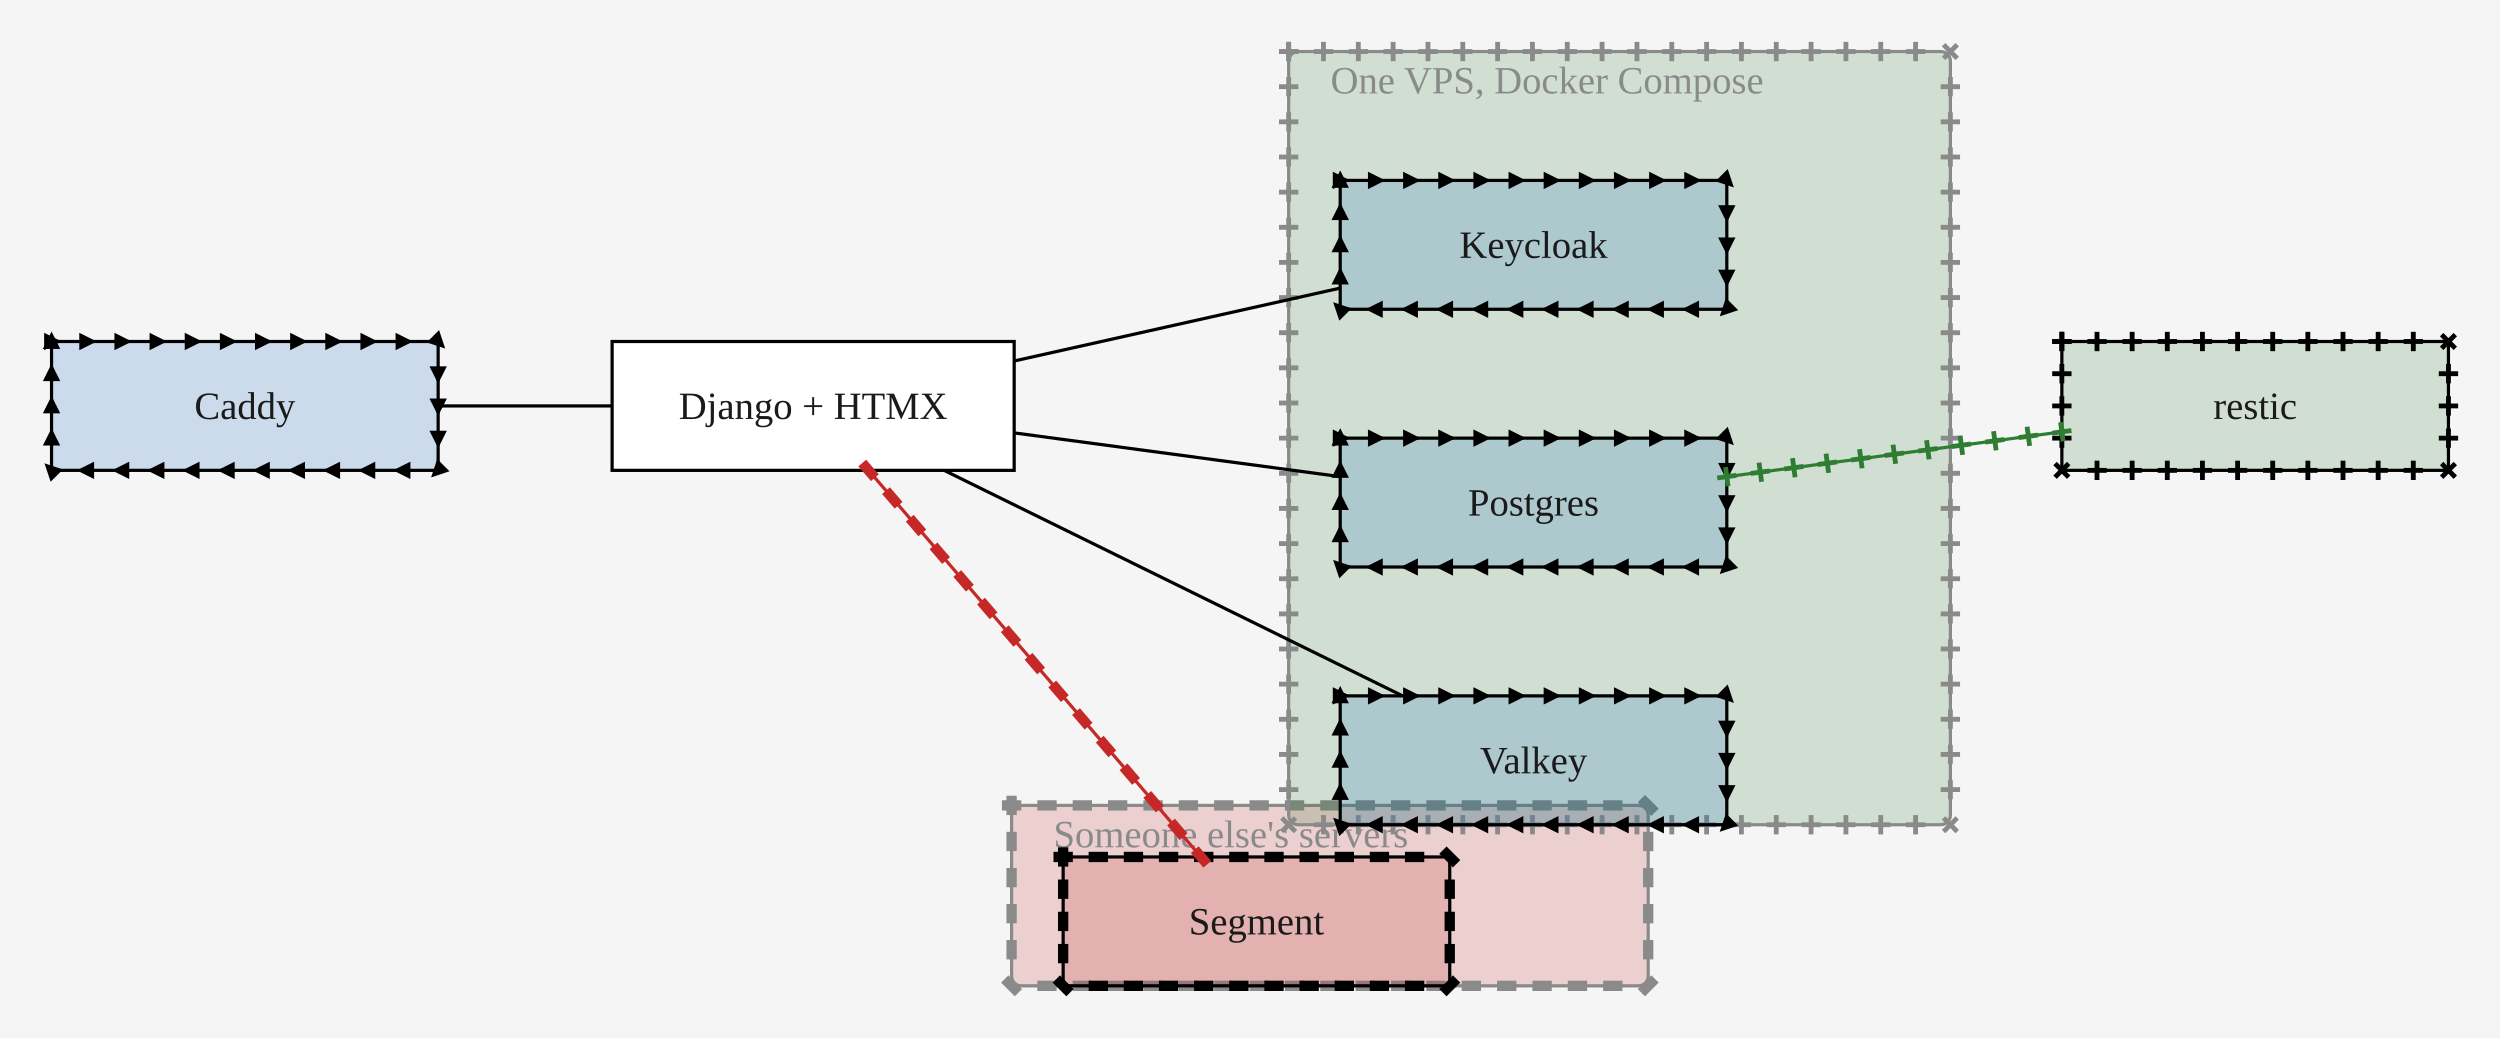
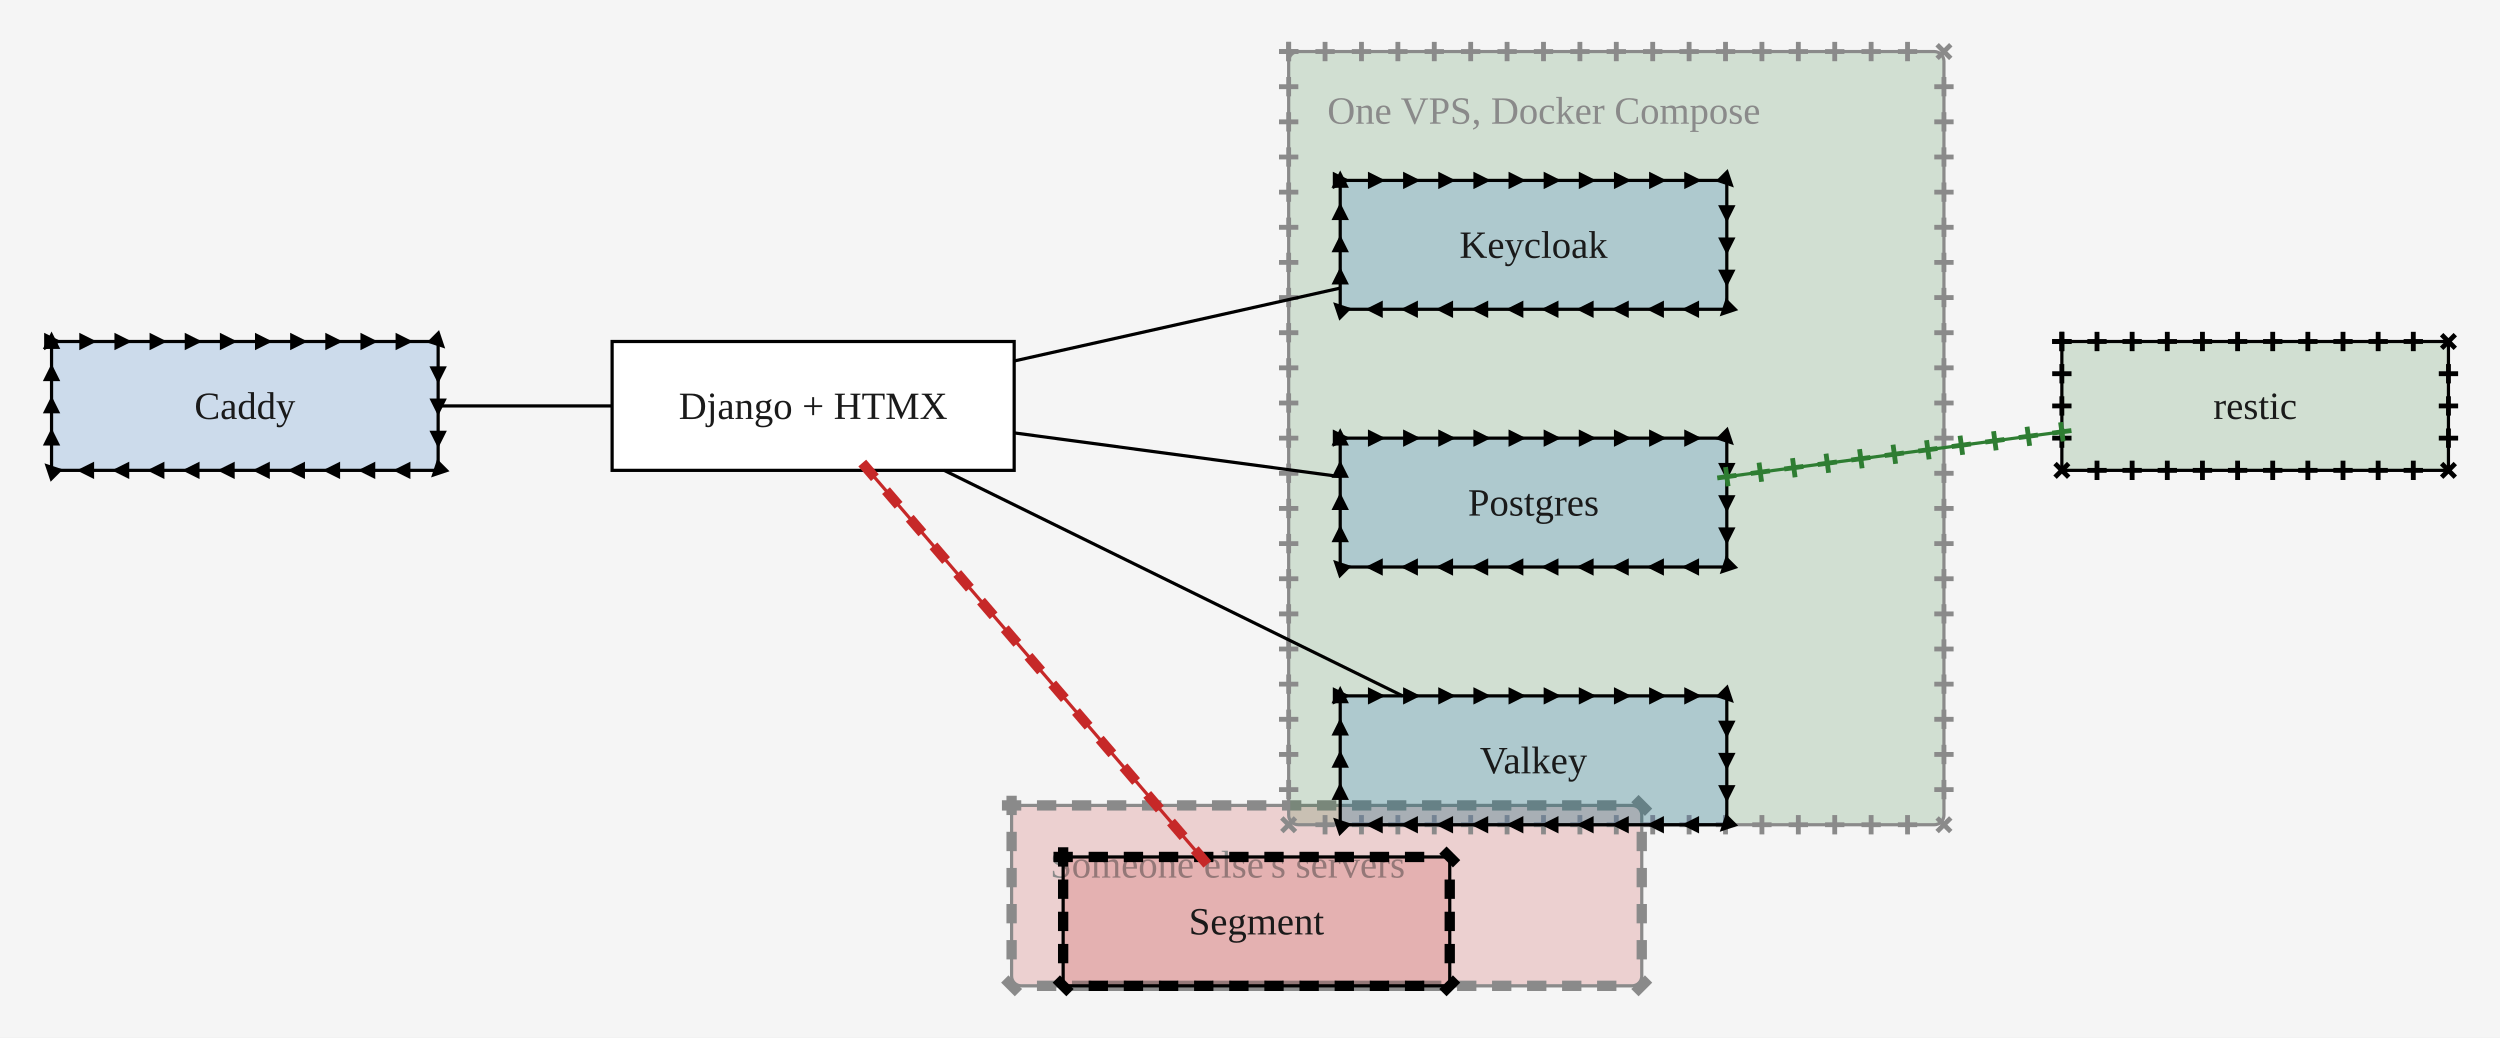
<svg xmlns="http://www.w3.org/2000/svg" viewBox="0.00 4.00 776.00 322.00" width="776.00" height="322.00">
  <defs>
    <marker id="ag-glyph-4-000000" viewBox="-4.50 -4.50 9.00 9.00" markerWidth="9.00" markerHeight="9.00" markerUnits="userSpaceOnUse" refX="0" refY="0" orient="auto" fill="#000000" stroke="#000000">
      <path d="M -3,0 L 3,0 M 0,-3 L 0,3" fill="none" stroke-width="1.5" />
    </marker>
    <marker id="ag-glyph-4-2e7d32" viewBox="-4.50 -4.50 9.00 9.00" markerWidth="9.00" markerHeight="9.00" markerUnits="userSpaceOnUse" refX="0" refY="0" orient="auto" fill="#2e7d32" stroke="#2e7d32">
      <path d="M -3,0 L 3,0 M 0,-3 L 0,3" fill="none" stroke-width="1.5" />
    </marker>
    <marker id="ag-glyph-4-8A8A8A" viewBox="-4.50 -4.50 9.00 9.00" markerWidth="9.00" markerHeight="9.00" markerUnits="userSpaceOnUse" refX="0" refY="0" orient="auto" fill="#8A8A8A" stroke="#8A8A8A">
      <path d="M -3,0 L 3,0 M 0,-3 L 0,3" fill="none" stroke-width="1.5" />
    </marker>
    <marker id="ag-glyph-5-000000" viewBox="-4.50 -4.50 9.00 9.00" markerWidth="9.00" markerHeight="9.00" markerUnits="userSpaceOnUse" refX="0" refY="0" orient="auto" fill="#000000" stroke="#000000">
      <path d="M -3,0 L 3,0" fill="none" stroke-width="3.2" />
    </marker>
    <marker id="ag-glyph-5-8A8A8A" viewBox="-4.50 -4.50 9.00 9.00" markerWidth="9.00" markerHeight="9.00" markerUnits="userSpaceOnUse" refX="0" refY="0" orient="auto" fill="#8A8A8A" stroke="#8A8A8A">
      <path d="M -3,0 L 3,0" fill="none" stroke-width="3.2" />
    </marker>
    <marker id="ag-glyph-5-c62828" viewBox="-4.50 -4.50 9.00 9.00" markerWidth="9.00" markerHeight="9.00" markerUnits="userSpaceOnUse" refX="0" refY="0" orient="auto" fill="#c62828" stroke="#c62828">
      <path d="M -3,0 L 3,0" fill="none" stroke-width="3.2" />
    </marker>
    <marker id="ag-glyph-6-000000" viewBox="-4.50 -4.50 9.00 9.00" markerWidth="9.00" markerHeight="9.00" markerUnits="userSpaceOnUse" refX="0" refY="0" orient="auto" fill="#000000" stroke="#000000">
      <path d="M 3.1,0 L -2.3,2.7 L -2.3,-2.7 Z" stroke="none" />
    </marker>
  </defs>
  <rect x="0.00" y="4.00" width="776.00" height="322.00" fill="#F5F5F5" />
  <g id="group-hosted" data-element-id="hosted" data-kind="group">
-     <rect x="314.00" y="254.00" width="197.60" height="56.00" rx="3.00" fill="#c62828" fill-opacity="0.18" stroke="#8A8A8A" stroke-width="1.00" />
-     <path d="M 314.00,254.00 L 324.98,254.00 L 335.96,254.00 L 346.93,254.00 L 357.91,254.00 L 368.89,254.00 L 379.87,254.00 L 390.84,254.00 L 401.82,254.00 L 412.80,254.00 L 423.78,254.00 L 434.76,254.00 L 445.73,254.00 L 456.71,254.00 L 467.69,254.00 L 478.67,254.00 L 489.64,254.00 L 500.62,254.00 L 511.60,254.00 L 511.60,265.20 L 511.60,276.40 L 511.60,287.60 L 511.60,298.80 L 511.60,310.00 L 500.62,310.00 L 489.64,310.00 L 478.67,310.00 L 467.69,310.00 L 456.71,310.00 L 445.73,310.00 L 434.76,310.00 L 423.78,310.00 L 412.80,310.00 L 401.82,310.00 L 390.84,310.00 L 379.87,310.00 L 368.89,310.00 L 357.91,310.00 L 346.93,310.00 L 335.96,310.00 L 324.98,310.00 L 314.00,310.00 L 314.00,298.80 L 314.00,287.60 L 314.00,276.40 L 314.00,265.20 L 314.00,254.00" fill="none" stroke="none" marker-start="url(#ag-glyph-5-8A8A8A)" marker-mid="url(#ag-glyph-5-8A8A8A)" marker-end="url(#ag-glyph-5-8A8A8A)" />
-     <text x="327.00" y="267.00" text-anchor="start" fill="#8A8A8A">
-       <tspan x="327.00" dy="0">Someone else's servers</tspan>
+     <rect x="314.00" y="254.00" width="195.60" height="56.00" rx="3.00" fill="#c62828" fill-opacity="0.18" stroke="#8A8A8A" stroke-width="1.00" />
+     <path d="M 314.00,254.00 L 324.87,254.00 L 335.73,254.00 L 346.60,254.00 L 357.47,254.00 L 368.33,254.00 L 379.20,254.00 L 390.07,254.00 L 400.93,254.00 L 411.80,254.00 L 422.67,254.00 L 433.53,254.00 L 444.40,254.00 L 455.27,254.00 L 466.13,254.00 L 477.00,254.00 L 487.87,254.00 L 498.73,254.00 L 509.60,254.00 L 509.60,265.20 L 509.60,276.40 L 509.60,287.60 L 509.60,298.80 L 509.60,310.00 L 498.73,310.00 L 487.87,310.00 L 477.00,310.00 L 466.13,310.00 L 455.27,310.00 L 444.40,310.00 L 433.53,310.00 L 422.67,310.00 L 411.80,310.00 L 400.93,310.00 L 390.07,310.00 L 379.20,310.00 L 368.33,310.00 L 357.47,310.00 L 346.60,310.00 L 335.73,310.00 L 324.87,310.00 L 314.00,310.00 L 314.00,298.80 L 314.00,287.60 L 314.00,276.40 L 314.00,265.20 L 314.00,254.00" fill="none" stroke="none" marker-start="url(#ag-glyph-5-8A8A8A)" marker-mid="url(#ag-glyph-5-8A8A8A)" marker-end="url(#ag-glyph-5-8A8A8A)" />
+     <text x="326.00" y="276.40" text-anchor="start" fill="#8A8A8A">
+       <tspan x="326.00" dy="0">Someone else's servers</tspan>
    </text>
  </g>
  <g id="group-ours" data-element-id="ours" data-kind="group">
-     <rect x="400.00" y="20.00" width="205.40" height="240.00" rx="3.00" fill="#2e7d32" fill-opacity="0.18" stroke="#8A8A8A" stroke-width="1.00" />
-     <path d="M 400.00,20.00 L 410.81,20.00 L 421.62,20.00 L 432.43,20.00 L 443.24,20.00 L 454.05,20.00 L 464.86,20.00 L 475.67,20.00 L 486.48,20.00 L 497.29,20.00 L 508.11,20.00 L 518.92,20.00 L 529.73,20.00 L 540.54,20.00 L 551.35,20.00 L 562.16,20.00 L 572.97,20.00 L 583.78,20.00 L 594.59,20.00 L 605.40,20.00 L 605.40,30.91 L 605.40,41.82 L 605.40,52.73 L 605.40,63.64 L 605.40,74.55 L 605.40,85.45 L 605.40,96.36 L 605.40,107.27 L 605.40,118.18 L 605.40,129.09 L 605.40,140.00 L 605.40,150.91 L 605.40,161.82 L 605.40,172.73 L 605.40,183.64 L 605.40,194.55 L 605.40,205.45 L 605.40,216.36 L 605.40,227.27 L 605.40,238.18 L 605.40,249.09 L 605.40,260.00 L 594.59,260.00 L 583.78,260.00 L 572.97,260.00 L 562.16,260.00 L 551.35,260.00 L 540.54,260.00 L 529.73,260.00 L 518.92,260.00 L 508.11,260.00 L 497.29,260.00 L 486.48,260.00 L 475.67,260.00 L 464.86,260.00 L 454.05,260.00 L 443.24,260.00 L 432.43,260.00 L 421.62,260.00 L 410.81,260.00 L 400.00,260.00 L 400.00,249.09 L 400.00,238.18 L 400.00,227.27 L 400.00,216.36 L 400.00,205.45 L 400.00,194.55 L 400.00,183.64 L 400.00,172.73 L 400.00,161.82 L 400.00,150.91 L 400.00,140.00 L 400.00,129.09 L 400.00,118.18 L 400.00,107.27 L 400.00,96.36 L 400.00,85.45 L 400.00,74.55 L 400.00,63.64 L 400.00,52.73 L 400.00,41.82 L 400.00,30.91 L 400.00,20.00" fill="none" stroke="none" marker-start="url(#ag-glyph-4-8A8A8A)" marker-mid="url(#ag-glyph-4-8A8A8A)" marker-end="url(#ag-glyph-4-8A8A8A)" />
-     <text x="413.00" y="33.00" text-anchor="start" fill="#8A8A8A">
-       <tspan x="413.00" dy="0">One VPS, Docker Compose</tspan>
+     <rect x="400.00" y="20.00" width="203.40" height="240.00" rx="3.00" fill="#2e7d32" fill-opacity="0.18" stroke="#8A8A8A" stroke-width="1.00" />
+     <path d="M 400.00,20.00 L 411.30,20.00 L 422.60,20.00 L 433.90,20.00 L 445.20,20.00 L 456.50,20.00 L 467.80,20.00 L 479.10,20.00 L 490.40,20.00 L 501.70,20.00 L 513.00,20.00 L 524.30,20.00 L 535.60,20.00 L 546.90,20.00 L 558.20,20.00 L 569.50,20.00 L 580.80,20.00 L 592.10,20.00 L 603.40,20.00 L 603.40,30.91 L 603.40,41.82 L 603.40,52.73 L 603.40,63.64 L 603.40,74.55 L 603.40,85.45 L 603.40,96.36 L 603.40,107.27 L 603.40,118.18 L 603.40,129.09 L 603.40,140.00 L 603.40,150.91 L 603.40,161.82 L 603.40,172.73 L 603.40,183.64 L 603.40,194.55 L 603.40,205.45 L 603.40,216.36 L 603.40,227.27 L 603.40,238.18 L 603.40,249.09 L 603.40,260.00 L 592.10,260.00 L 580.80,260.00 L 569.50,260.00 L 558.20,260.00 L 546.90,260.00 L 535.60,260.00 L 524.30,260.00 L 513.00,260.00 L 501.70,260.00 L 490.40,260.00 L 479.10,260.00 L 467.80,260.00 L 456.50,260.00 L 445.20,260.00 L 433.90,260.00 L 422.60,260.00 L 411.30,260.00 L 400.00,260.00 L 400.00,249.09 L 400.00,238.18 L 400.00,227.27 L 400.00,216.36 L 400.00,205.45 L 400.00,194.55 L 400.00,183.64 L 400.00,172.73 L 400.00,161.82 L 400.00,150.91 L 400.00,140.00 L 400.00,129.09 L 400.00,118.18 L 400.00,107.27 L 400.00,96.36 L 400.00,85.45 L 400.00,74.55 L 400.00,63.64 L 400.00,52.73 L 400.00,41.82 L 400.00,30.91 L 400.00,20.00" fill="none" stroke="none" marker-start="url(#ag-glyph-4-8A8A8A)" marker-mid="url(#ag-glyph-4-8A8A8A)" marker-end="url(#ag-glyph-4-8A8A8A)" />
+     <text x="412.00" y="42.40" text-anchor="start" fill="#8A8A8A">
+       <tspan x="412.00" dy="0">One VPS, Docker Compose</tspan>
    </text>
  </g>
  <g id="node-analytics" data-element-id="analytics" data-kind="node">
    <rect x="330.00" y="270.00" width="120.00" height="40.00" rx="0.00" fill="#c62828" fill-opacity="0.18" stroke="#000000" />
    <path d="M 330.00,270.00 L 340.91,270.00 L 351.82,270.00 L 362.73,270.00 L 373.64,270.00 L 384.55,270.00 L 395.45,270.00 L 406.36,270.00 L 417.27,270.00 L 428.18,270.00 L 439.09,270.00 L 450.00,270.00 L 450.00,280.00 L 450.00,290.00 L 450.00,300.00 L 450.00,310.00 L 439.09,310.00 L 428.18,310.00 L 417.27,310.00 L 406.36,310.00 L 395.45,310.00 L 384.55,310.00 L 373.64,310.00 L 362.73,310.00 L 351.82,310.00 L 340.91,310.00 L 330.00,310.00 L 330.00,300.00 L 330.00,290.00 L 330.00,280.00 L 330.00,270.00" fill="none" stroke="none" marker-start="url(#ag-glyph-5-000000)" marker-mid="url(#ag-glyph-5-000000)" marker-end="url(#ag-glyph-5-000000)" />
    <text x="390.00" y="290.00" text-anchor="middle" dominant-baseline="central" fill="#1a1a1a">
      <tspan x="390.00" dy="0">Segment</tspan>
    </text>
  </g>
  <g id="node-app" data-element-id="app" data-kind="node">
    <rect x="190.00" y="110.00" width="124.80" height="40.00" rx="0.00" fill="#FFFFFF" stroke="#000000" />
    <text x="252.40" y="130.00" text-anchor="middle" dominant-baseline="central" fill="#1a1a1a">
      <tspan x="252.40" dy="0">Django + HTMX</tspan>
    </text>
  </g>
  <g id="node-auth" data-element-id="auth" data-kind="node">
    <rect x="416.00" y="60.00" width="120.00" height="40.00" rx="0.00" fill="#1565c0" fill-opacity="0.18" stroke="#000000" />
    <path d="M 416.00,60.00 L 426.91,60.00 L 437.82,60.00 L 448.73,60.00 L 459.64,60.00 L 470.55,60.00 L 481.45,60.00 L 492.36,60.00 L 503.27,60.00 L 514.18,60.00 L 525.09,60.00 L 536.00,60.00 L 536.00,70.00 L 536.00,80.00 L 536.00,90.00 L 536.00,100.00 L 525.09,100.00 L 514.18,100.00 L 503.27,100.00 L 492.36,100.00 L 481.45,100.00 L 470.55,100.00 L 459.64,100.00 L 448.73,100.00 L 437.82,100.00 L 426.91,100.00 L 416.00,100.00 L 416.00,90.00 L 416.00,80.00 L 416.00,70.00 L 416.00,60.00" fill="none" stroke="none" marker-start="url(#ag-glyph-6-000000)" marker-mid="url(#ag-glyph-6-000000)" marker-end="url(#ag-glyph-6-000000)" />
    <text x="476.00" y="80.00" text-anchor="middle" dominant-baseline="central" fill="#1a1a1a">
      <tspan x="476.00" dy="0">Keycloak</tspan>
    </text>
  </g>
  <g id="node-backups" data-element-id="backups" data-kind="node">
    <rect x="640.00" y="110.00" width="120.00" height="40.00" rx="0.00" fill="#2e7d32" fill-opacity="0.18" stroke="#000000" />
    <path d="M 640.00,110.00 L 650.91,110.00 L 661.82,110.00 L 672.73,110.00 L 683.64,110.00 L 694.55,110.00 L 705.45,110.00 L 716.36,110.00 L 727.27,110.00 L 738.18,110.00 L 749.09,110.00 L 760.00,110.00 L 760.00,120.00 L 760.00,130.00 L 760.00,140.00 L 760.00,150.00 L 749.09,150.00 L 738.18,150.00 L 727.27,150.00 L 716.36,150.00 L 705.45,150.00 L 694.55,150.00 L 683.64,150.00 L 672.73,150.00 L 661.82,150.00 L 650.91,150.00 L 640.00,150.00 L 640.00,140.00 L 640.00,130.00 L 640.00,120.00 L 640.00,110.00" fill="none" stroke="none" marker-start="url(#ag-glyph-4-000000)" marker-mid="url(#ag-glyph-4-000000)" marker-end="url(#ag-glyph-4-000000)" />
    <text x="700.00" y="130.00" text-anchor="middle" dominant-baseline="central" fill="#1a1a1a">
      <tspan x="700.00" dy="0">restic</tspan>
    </text>
  </g>
  <g id="node-cache" data-element-id="cache" data-kind="node">
    <rect x="416.00" y="220.00" width="120.00" height="40.00" rx="0.00" fill="#1565c0" fill-opacity="0.18" stroke="#000000" />
    <path d="M 416.00,220.00 L 426.91,220.00 L 437.82,220.00 L 448.73,220.00 L 459.64,220.00 L 470.55,220.00 L 481.45,220.00 L 492.36,220.00 L 503.27,220.00 L 514.18,220.00 L 525.09,220.00 L 536.00,220.00 L 536.00,230.00 L 536.00,240.00 L 536.00,250.00 L 536.00,260.00 L 525.09,260.00 L 514.18,260.00 L 503.27,260.00 L 492.36,260.00 L 481.45,260.00 L 470.55,260.00 L 459.64,260.00 L 448.73,260.00 L 437.82,260.00 L 426.91,260.00 L 416.00,260.00 L 416.00,250.00 L 416.00,240.00 L 416.00,230.00 L 416.00,220.00" fill="none" stroke="none" marker-start="url(#ag-glyph-6-000000)" marker-mid="url(#ag-glyph-6-000000)" marker-end="url(#ag-glyph-6-000000)" />
    <text x="476.00" y="240.00" text-anchor="middle" dominant-baseline="central" fill="#1a1a1a">
      <tspan x="476.00" dy="0">Valkey</tspan>
    </text>
  </g>
  <g id="node-db" data-element-id="db" data-kind="node">
    <rect x="416.00" y="140.00" width="120.00" height="40.00" rx="0.00" fill="#1565c0" fill-opacity="0.18" stroke="#000000" />
    <path d="M 416.00,140.00 L 426.91,140.00 L 437.82,140.00 L 448.73,140.00 L 459.64,140.00 L 470.55,140.00 L 481.45,140.00 L 492.36,140.00 L 503.27,140.00 L 514.18,140.00 L 525.09,140.00 L 536.00,140.00 L 536.00,150.00 L 536.00,160.00 L 536.00,170.00 L 536.00,180.00 L 525.09,180.00 L 514.18,180.00 L 503.27,180.00 L 492.36,180.00 L 481.45,180.00 L 470.55,180.00 L 459.64,180.00 L 448.73,180.00 L 437.82,180.00 L 426.91,180.00 L 416.00,180.00 L 416.00,170.00 L 416.00,160.00 L 416.00,150.00 L 416.00,140.00" fill="none" stroke="none" marker-start="url(#ag-glyph-6-000000)" marker-mid="url(#ag-glyph-6-000000)" marker-end="url(#ag-glyph-6-000000)" />
    <text x="476.00" y="160.00" text-anchor="middle" dominant-baseline="central" fill="#1a1a1a">
      <tspan x="476.00" dy="0">Postgres</tspan>
    </text>
  </g>
  <g id="node-web" data-element-id="web" data-kind="node">
    <rect x="16.00" y="110.00" width="120.00" height="40.00" rx="0.00" fill="#1565c0" fill-opacity="0.18" stroke="#000000" />
    <path d="M 16.00,110.00 L 26.91,110.00 L 37.82,110.00 L 48.73,110.00 L 59.64,110.00 L 70.55,110.00 L 81.45,110.00 L 92.36,110.00 L 103.27,110.00 L 114.18,110.00 L 125.09,110.00 L 136.00,110.00 L 136.00,120.00 L 136.00,130.00 L 136.00,140.00 L 136.00,150.00 L 125.09,150.00 L 114.18,150.00 L 103.27,150.00 L 92.36,150.00 L 81.45,150.00 L 70.55,150.00 L 59.64,150.00 L 48.73,150.00 L 37.82,150.00 L 26.91,150.00 L 16.00,150.00 L 16.00,140.00 L 16.00,130.00 L 16.00,120.00 L 16.00,110.00" fill="none" stroke="none" marker-start="url(#ag-glyph-6-000000)" marker-mid="url(#ag-glyph-6-000000)" marker-end="url(#ag-glyph-6-000000)" />
    <text x="76.00" y="130.00" text-anchor="middle" dominant-baseline="central" fill="#1a1a1a">
      <tspan x="76.00" dy="0">Caddy</tspan>
    </text>
  </g>
  <g id="edge-app__analytics" data-element-id="app__analytics" data-kind="edge">
    <path d="M 269.60,150.00 L 372.80,270.00" fill="none" stroke="transparent" stroke-width="12" style="pointer-events: stroke" />
    <path d="M 269.60,150.00 L 372.80,270.00" fill="none" stroke="#c62828" stroke-width="1.00" />
    <path d="M 269.60,150.00 L 276.97,158.57 L 284.34,167.14 L 291.71,175.71 L 299.09,184.29 L 306.46,192.86 L 313.83,201.43 L 321.20,210.00 L 328.57,218.57 L 335.94,227.14 L 343.31,235.71 L 350.69,244.29 L 358.06,252.86 L 365.43,261.43 L 372.80,270.00" fill="none" stroke="none" marker-start="url(#ag-glyph-5-c62828)" marker-mid="url(#ag-glyph-5-c62828)" marker-end="url(#ag-glyph-5-c62828)" />
  </g>
  <g id="edge-app__auth" data-element-id="app__auth" data-kind="edge">
    <path d="M 314.80,116.05 L 416.00,93.42" fill="none" stroke="transparent" stroke-width="12" style="pointer-events: stroke" />
    <path d="M 314.80,116.05 L 416.00,93.42" fill="none" stroke="#000000" stroke-width="1.00" />
  </g>
  <g id="edge-app__cache" data-element-id="app__cache" data-kind="edge">
    <path d="M 293.05,150.00 L 435.35,220.00" fill="none" stroke="transparent" stroke-width="12" style="pointer-events: stroke" />
    <path d="M 293.05,150.00 L 435.35,220.00" fill="none" stroke="#000000" stroke-width="1.00" />
  </g>
  <g id="edge-app__db" data-element-id="app__db" data-kind="edge">
    <path d="M 314.80,138.37 L 416.00,151.95" fill="none" stroke="transparent" stroke-width="12" style="pointer-events: stroke" />
    <path d="M 314.80,138.37 L 416.00,151.95" fill="none" stroke="#000000" stroke-width="1.00" />
  </g>
  <g id="edge-db__backups" data-element-id="db__backups" data-kind="edge">
    <path d="M 536.00,151.96 L 640.00,138.04" fill="none" stroke="transparent" stroke-width="12" style="pointer-events: stroke" />
    <path d="M 536.00,151.96 L 640.00,138.04" fill="none" stroke="#2e7d32" stroke-width="1.00" />
    <path d="M 536.00,151.96 L 546.40,150.57 L 556.80,149.18 L 567.20,147.79 L 577.60,146.39 L 588.00,145.00 L 598.40,143.61 L 608.80,142.21 L 619.20,140.82 L 629.60,139.43 L 640.00,138.04" fill="none" stroke="none" marker-start="url(#ag-glyph-4-2e7d32)" marker-mid="url(#ag-glyph-4-2e7d32)" marker-end="url(#ag-glyph-4-2e7d32)" />
  </g>
  <g id="edge-web__app" data-element-id="web__app" data-kind="edge">
    <path d="M 136.00,130.00 L 190.00,130.00" fill="none" stroke="transparent" stroke-width="12" style="pointer-events: stroke" />
    <path d="M 136.00,130.00 L 190.00,130.00" fill="none" stroke="#000000" stroke-width="1.00" />
  </g>
</svg>
